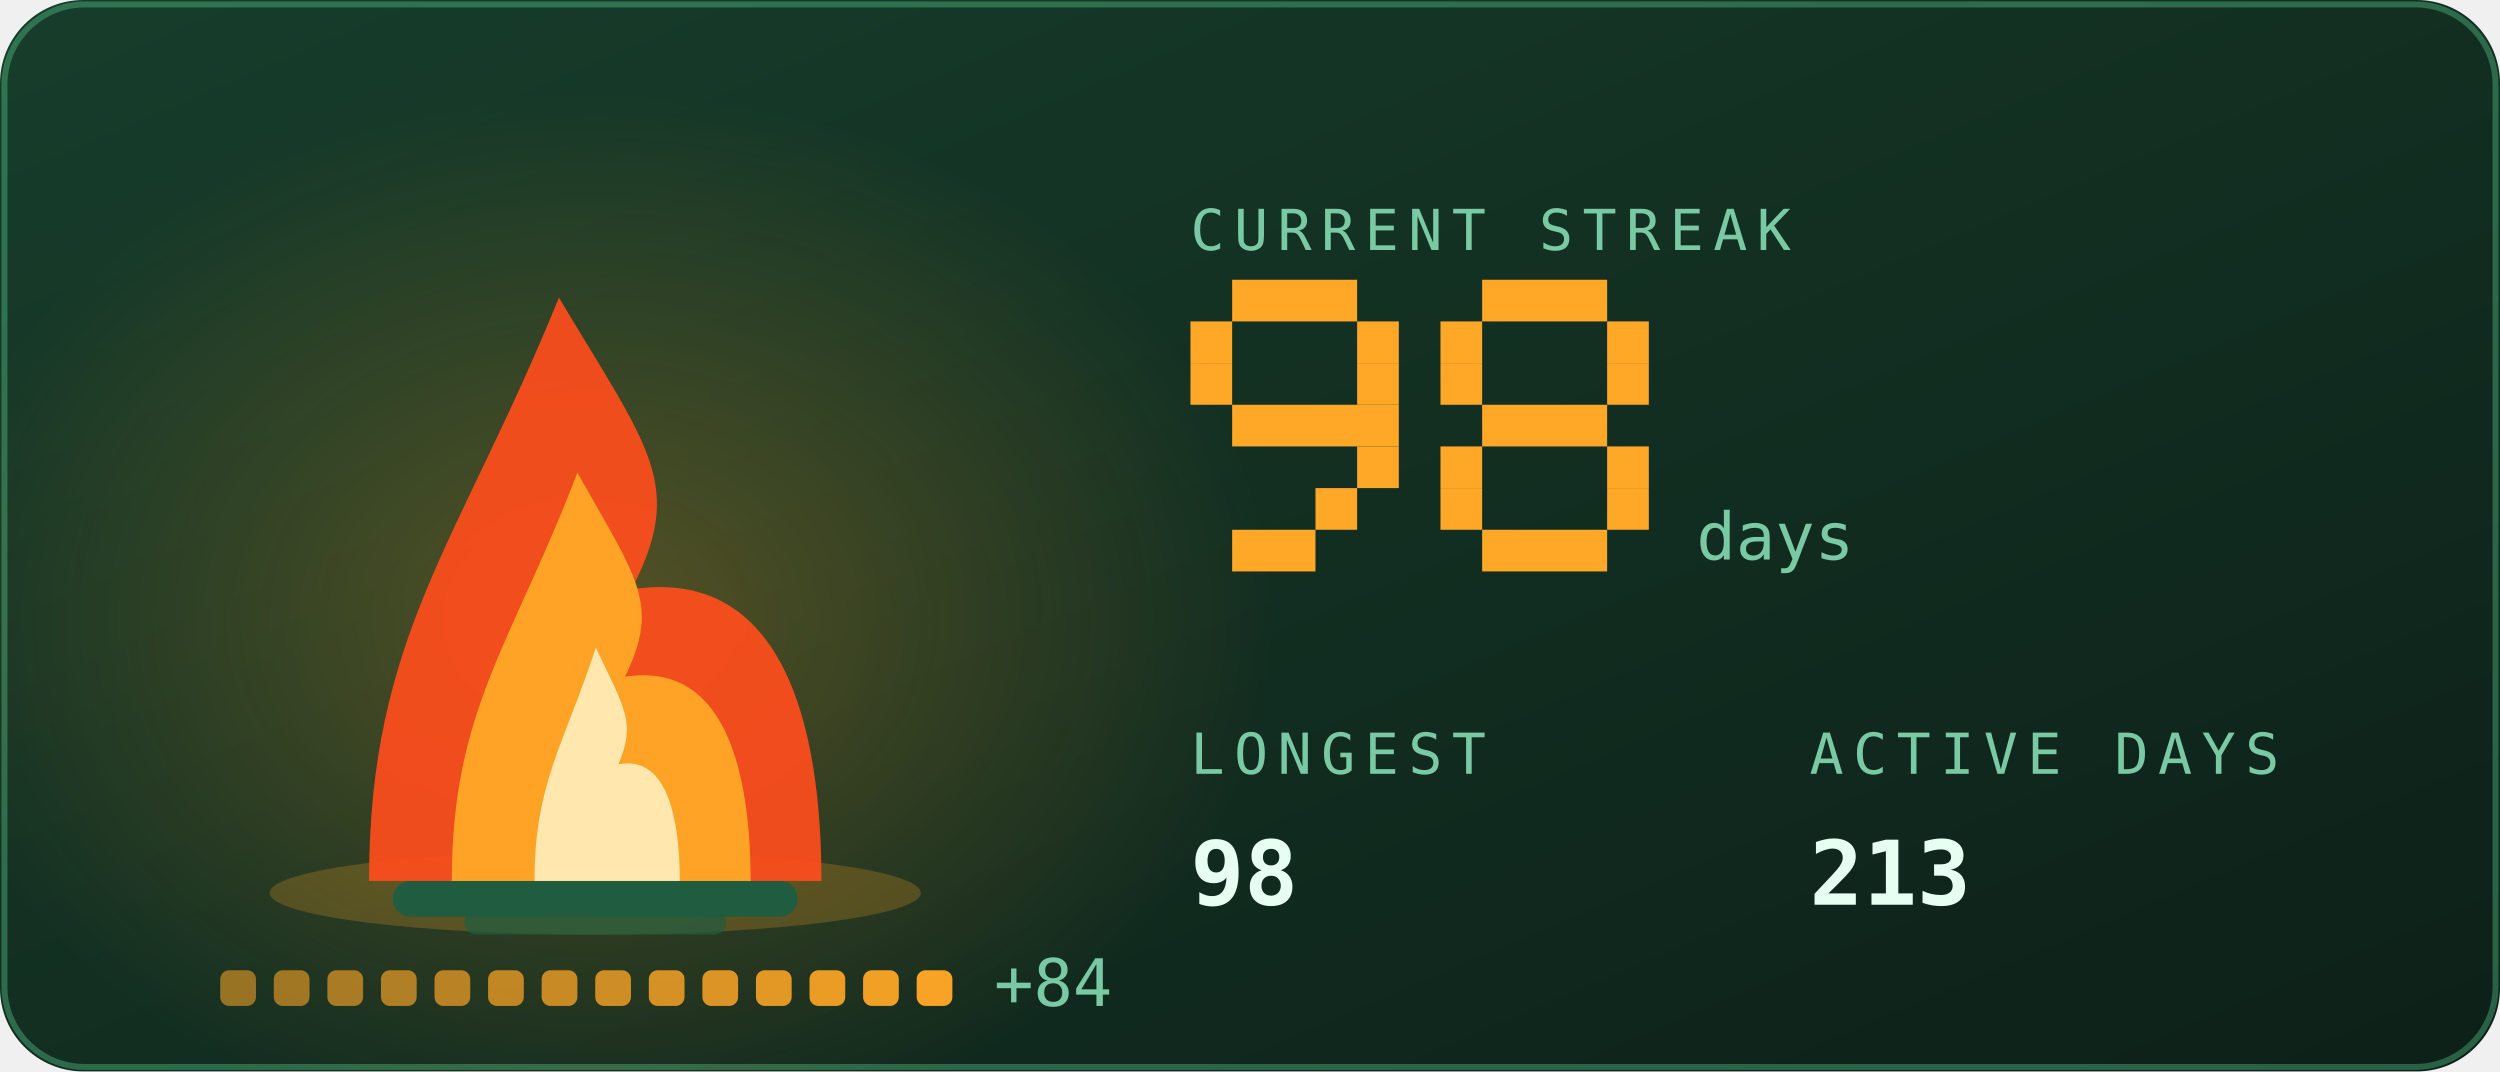
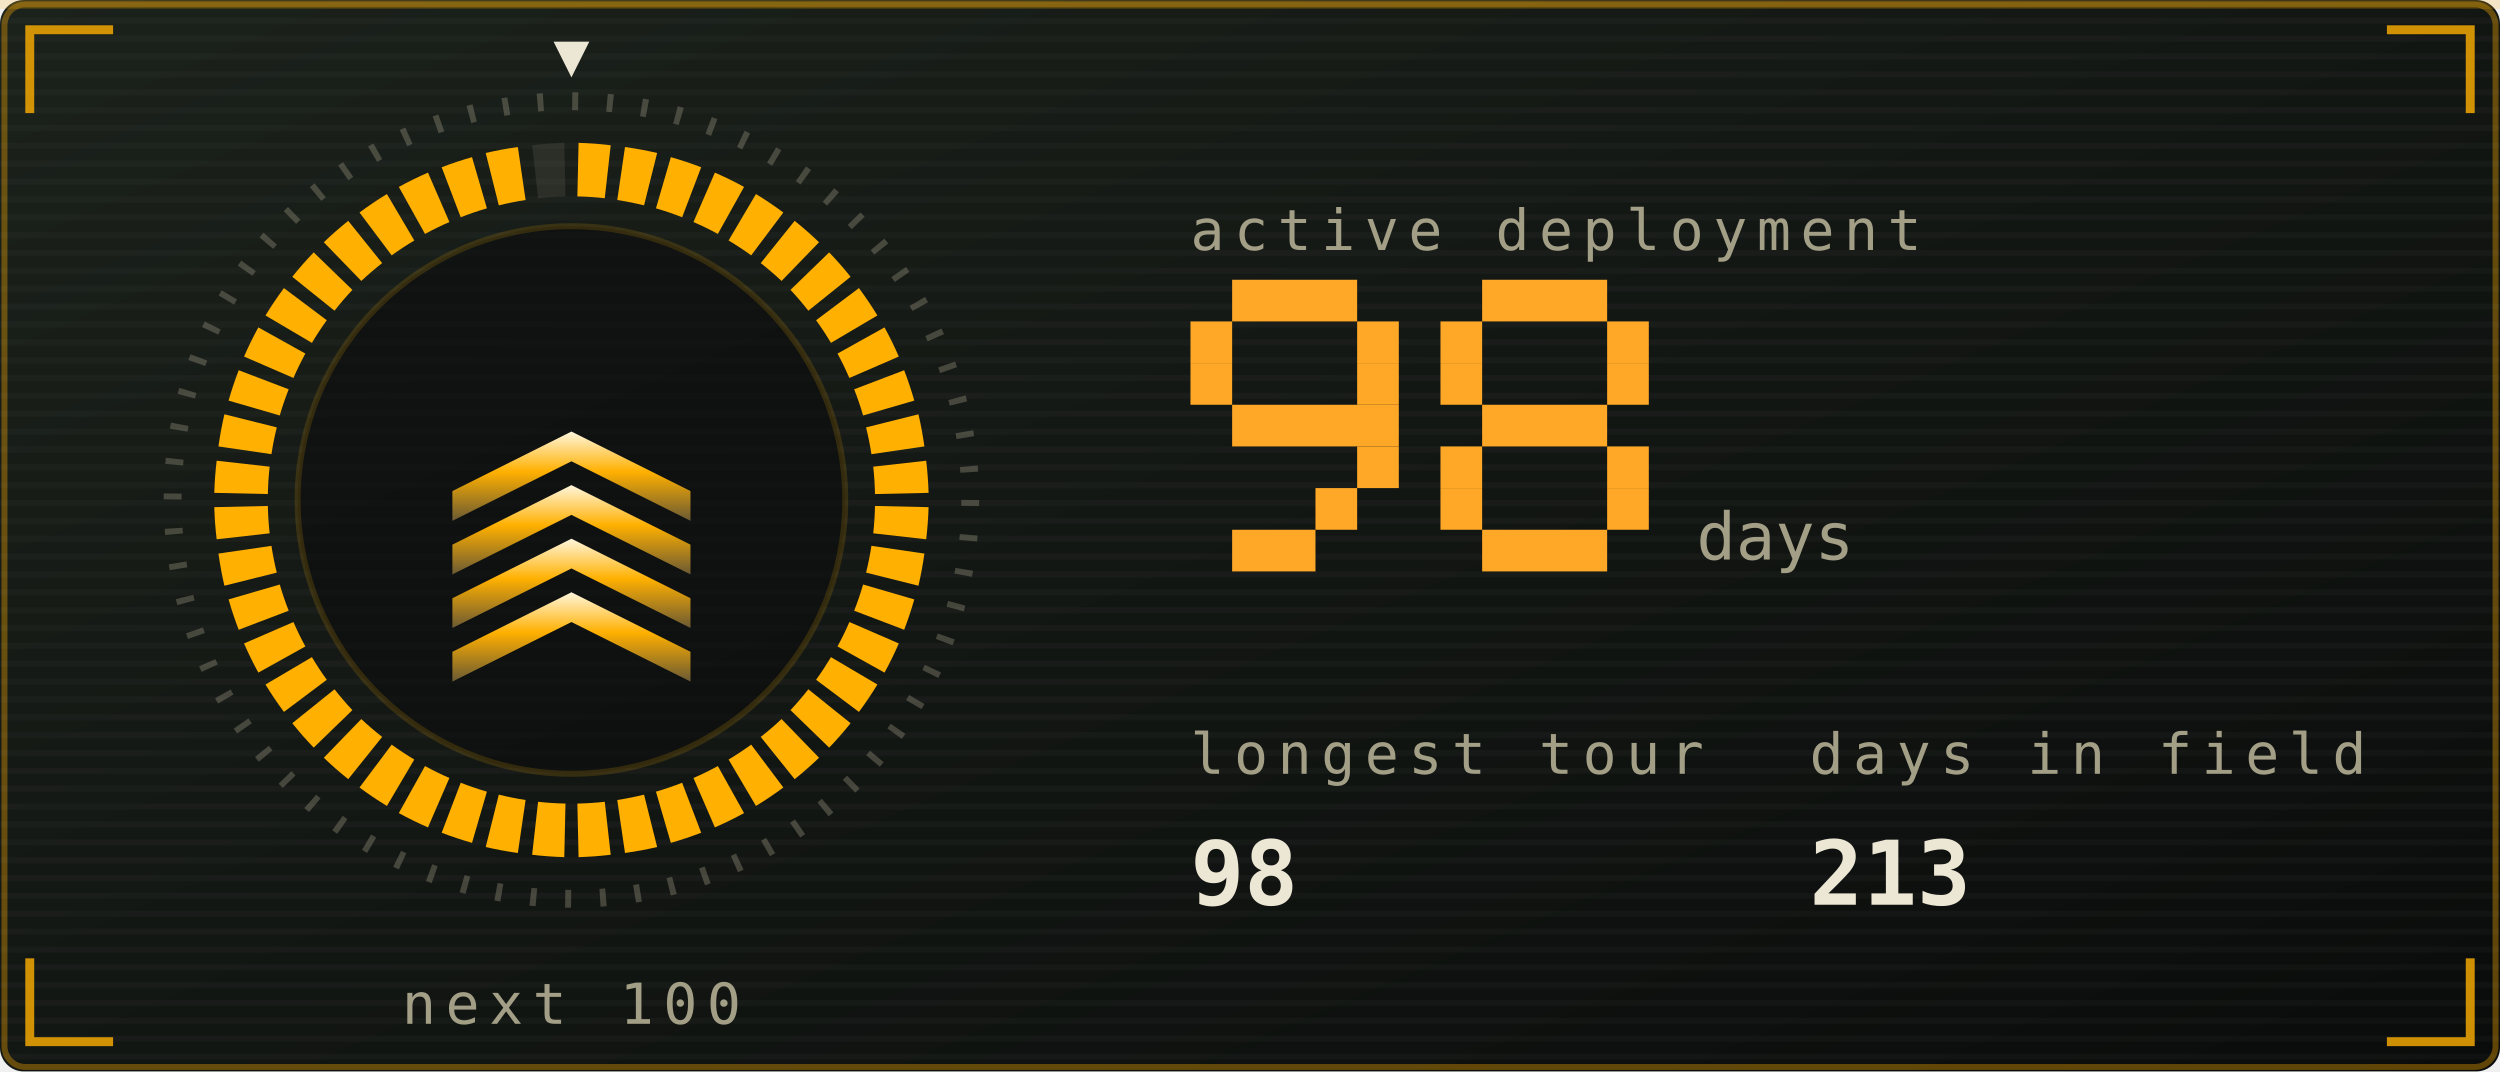
<svg xmlns="http://www.w3.org/2000/svg" viewBox="0 0 420 180" width="420" height="180" role="img" aria-labelledby="stkt stkd">
  <defs>
    <linearGradient id="stkbg" x1="0" y1="0" x2="1" y2="1">
-       <stop offset="0" stop-color="#173d2b" />
-       <stop offset="1" stop-color="#0d2018" />
+       <stop offset="0" stop-color="#1b211b" />
+       <stop offset="1" stop-color="#0a0c0b" />
    </linearGradient>
  </defs>
  <style>
    .mono{font-family:ui-monospace,SFMono-Regular,Menlo,Consolas,"DejaVu Sans Mono",monospace}
-     .lbl{font-size:9.5px;letter-spacing:1.6px;fill:#79c9a4}
-     .big{font-size:31px;font-weight:700;fill:#e6fff2}
-     .med{font-size:15px;font-weight:700;fill:#e6fff2}
-     .sm{font-size:11px;fill:#e6fff2}
-     .dim{font-size:11px;fill:#79c9a4}
+     .lbl{font-size:9.5px;letter-spacing:1.6px;fill:#a39f86}
+     .big{font-size:31px;font-weight:700;fill:#ece6d4}
+     .med{font-size:15px;font-weight:700;fill:#ece6d4}
+     .sm{font-size:11px;fill:#ece6d4}
+     .dim{font-size:11px;fill:#a39f86}
    
    .pulse{animation:pulse 3.4s ease-in-out infinite}
    @keyframes pulse{0%,100%{opacity:1}50%{opacity:.62}}
-     .fnum{font-size:11px;fill:#79c9a4}
+     .fnum{font-size:11px;fill:#a39f86}
+     
+     .sg{animation:seg .4s ease-out both}
+     .sw{animation:sweep 6s linear infinite;transform-origin:96px 84px}
+     @keyframes seg{from{opacity:0}to{opacity:1}}
+     @keyframes sweep{to{transform:rotate(360deg)}}
    
    .f1{animation:fl1 1.15s ease-in-out infinite;transform-box:fill-box;transform-origin:50% 100%}
    .f2{animation:fl2 0.87s ease-in-out infinite;transform-box:fill-box;transform-origin:50% 100%}
    .f3{animation:fl3 0.61s ease-in-out infinite;transform-box:fill-box;transform-origin:50% 100%}
    .em{animation:em 2.4s ease-out infinite}
    .coal{animation:coal 2.8s ease-in-out infinite}
    @keyframes fl1{0%,100%{transform:scale(1,1) translateX(0)}30%{transform:scale(.94,1.06) translateX(-1.5px)}65%{transform:scale(1.05,.95) translateX(1.5px)}}
    @keyframes fl2{0%,100%{transform:scale(1.03,.96) translateX(1px)}45%{transform:scale(.93,1.1) translateX(-2px)}}
    @keyframes fl3{0%,100%{transform:scale(1,1)}50%{transform:scale(.88,1.14)}}
    @keyframes em{0%{opacity:0;transform:translate(0,0)}15%{opacity:.9}100%{opacity:0;transform:translate(-6px,-34px)}}
    @keyframes coal{0%,100%{opacity:.5}50%{opacity:1}}
</style>
-   <rect width="420" height="180" rx="14" fill="url(#stkbg)" />
-   <rect x="0.75" y="0.75" width="418.5" height="178.5" rx="13.5" fill="none" stroke="#5fd99a" stroke-opacity="0.35" />
+   <rect width="420" height="180" rx="4" fill="url(#stkbg)" />
+   <rect x="0.75" y="0.75" width="418.5" height="178.5" rx="3.5" fill="none" stroke="#ffb000" stroke-opacity="0.35" />
  <defs>
-     <radialGradient id="stkGlow" cx="0.5" cy="0.5" r="0.5">
-       <stop offset="0" stop-color="#ffa726" stop-opacity="0.28" />
-       <stop offset="1" stop-color="#ffa726" stop-opacity="0" />
-     </radialGradient>
+     <pattern id="stkscan" width="4" height="3" patternUnits="userSpaceOnUse">
+       <rect width="4" height="1" fill="#ffffff" opacity="0.025" />
+     </pattern>
  </defs>
-   <ellipse cx="100" cy="103.9" rx="114.0" ry="88.2" fill="url(#stkGlow)" />
-   <ellipse cx="100" cy="150" rx="54.7" ry="7" fill="#ffa726" opacity="0.22" />
-   <rect x="66" y="148" width="68" height="6" rx="3" fill="#1f5c40" />
-   <rect x="78" y="153" width="44" height="4" rx="2" fill="#1f5c40" opacity="0.7" />
-   <g class="f1">
-     <path d="M62.0 148C62.0 106.8 77.2 91.2 93.9 50.0C109.1 75.5 115.2 81.4 106.1 99.0C131.9 95.1 138.0 122.5 138.0 148Z" fill="#ff4d1c" opacity="0.92" />
+   <rect width="420" height="180" rx="4" fill="url(#stkscan)" />
+   <rect x="0" y="0" width="420" height="1.5" fill="#ffb000" opacity="0.18">
+     <animate attributeName="y" values="0;180;180" keyTimes="0;0.6;1" dur="7s" repeatCount="indefinite" />
+   </rect>
+   <path d="M5 19V5H19M401 5H415V19M415 161V175H401M19 175H5V161" fill="none" stroke="#ffb000" stroke-width="1.5" stroke-opacity="0.8" />
+   <defs>
+     <linearGradient id="stkMetal" x1="0" y1="0" x2="0" y2="1">
+       <stop offset="0" stop-color="#fff6dc" />
+       <stop offset="0.45" stop-color="#ffb000" />
+       <stop offset="1" stop-color="#6b5a33" />
+     </linearGradient>
+   </defs>
+   <circle cx="96" cy="84" r="67" fill="none" stroke="#a39f86" stroke-opacity="0.35" stroke-width="3" stroke-dasharray="1 4.85" />
+   <path class="sg" style="animation-delay:0.00s" d="M97.2 24.0A60 60 0 0 1 102.6 24.4L101.6 33.3A51 51 0 0 0 97.0 33.0Z" fill="#ffb000" />
+   <path class="sg" style="animation-delay:0.02s" d="M105.0 24.7A60 60 0 0 1 110.4 25.7L108.2 34.5A51 51 0 0 0 103.7 33.6Z" fill="#ffb000" />
+   <path class="sg" style="animation-delay:0.04s" d="M112.7 26.4A60 60 0 0 1 117.8 28.1L114.6 36.5A51 51 0 0 0 110.2 35.0Z" fill="#ffb000" />
+   <path class="sg" style="animation-delay:0.06s" d="M120.1 29.0A60 60 0 0 1 125.0 31.4L120.6 39.3A51 51 0 0 0 116.5 37.3Z" fill="#ffb000" />
+   <path class="sg" style="animation-delay:0.08s" d="M127.0 32.6A60 60 0 0 1 131.6 35.7L126.2 42.9A51 51 0 0 0 122.4 40.4Z" fill="#ffb000" />
+   <path class="sg" style="animation-delay:0.10s" d="M133.5 37.1A60 60 0 0 1 137.6 40.7L131.3 47.2A51 51 0 0 0 127.8 44.2Z" fill="#ffb000" />
+   <path class="sg" style="animation-delay:0.12s" d="M139.3 42.4A60 60 0 0 1 142.9 46.5L135.8 52.2A51 51 0 0 0 132.8 48.7Z" fill="#ffb000" />
+   <path class="sg" style="animation-delay:0.14s" d="M144.3 48.4A60 60 0 0 1 147.4 53.0L139.6 57.6A51 51 0 0 0 137.1 53.8Z" fill="#ffb000" />
+   <path class="sg" style="animation-delay:0.16s" d="M148.6 55.0A60 60 0 0 1 151.0 59.9L142.7 63.5A51 51 0 0 0 140.7 59.4Z" fill="#ffb000" />
+   <path class="sg" style="animation-delay:0.18s" d="M151.9 62.2A60 60 0 0 1 153.6 67.3L145.0 69.8A51 51 0 0 0 143.5 65.4Z" fill="#ffb000" />
+   <path class="sg" style="animation-delay:0.20s" d="M154.3 69.6A60 60 0 0 1 155.3 75.0L146.4 76.3A51 51 0 0 0 145.5 71.8Z" fill="#ffb000" />
+   <path class="sg" style="animation-delay:0.22s" d="M155.6 77.4A60 60 0 0 1 156.0 82.8L147.0 83.0A51 51 0 0 0 146.7 78.4Z" fill="#ffb000" />
+   <path class="sg" style="animation-delay:0.24s" d="M156.0 85.2A60 60 0 0 1 155.6 90.6L146.7 89.6A51 51 0 0 0 147.0 85.0Z" fill="#ffb000" />
+   <path class="sg" style="animation-delay:0.26s" d="M155.3 93.0A60 60 0 0 1 154.3 98.4L145.5 96.2A51 51 0 0 0 146.4 91.7Z" fill="#ffb000" />
+   <path class="sg" style="animation-delay:0.28s" d="M153.6 100.7A60 60 0 0 1 151.9 105.8L143.5 102.6A51 51 0 0 0 145.0 98.2Z" fill="#ffb000" />
+   <path class="sg" style="animation-delay:0.30s" d="M151.0 108.1A60 60 0 0 1 148.6 113.0L140.7 108.6A51 51 0 0 0 142.7 104.5Z" fill="#ffb000" />
+   <path class="sg" style="animation-delay:0.32s" d="M147.4 115.0A60 60 0 0 1 144.3 119.6L137.1 114.2A51 51 0 0 0 139.6 110.4Z" fill="#ffb000" />
+   <path class="sg" style="animation-delay:0.34s" d="M142.9 121.5A60 60 0 0 1 139.3 125.6L132.8 119.3A51 51 0 0 0 135.8 115.8Z" fill="#ffb000" />
+   <path class="sg" style="animation-delay:0.36s" d="M137.6 127.3A60 60 0 0 1 133.5 130.9L127.8 123.8A51 51 0 0 0 131.3 120.8Z" fill="#ffb000" />
+   <path class="sg" style="animation-delay:0.38s" d="M131.6 132.3A60 60 0 0 1 127.0 135.4L122.4 127.6A51 51 0 0 0 126.2 125.1Z" fill="#ffb000" />
+   <path class="sg" style="animation-delay:0.40s" d="M125.0 136.6A60 60 0 0 1 120.1 139.0L116.5 130.7A51 51 0 0 0 120.6 128.7Z" fill="#ffb000" />
+   <path class="sg" style="animation-delay:0.42s" d="M117.8 139.9A60 60 0 0 1 112.7 141.6L110.2 133.0A51 51 0 0 0 114.6 131.5Z" fill="#ffb000" />
+   <path class="sg" style="animation-delay:0.44s" d="M110.4 142.3A60 60 0 0 1 105.0 143.3L103.7 134.4A51 51 0 0 0 108.2 133.5Z" fill="#ffb000" />
+   <path class="sg" style="animation-delay:0.46s" d="M102.6 143.6A60 60 0 0 1 97.2 144.0L97.0 135.0A51 51 0 0 0 101.6 134.7Z" fill="#ffb000" />
+   <path class="sg" style="animation-delay:0.48s" d="M94.8 144.0A60 60 0 0 1 89.4 143.6L90.4 134.7A51 51 0 0 0 95.0 135.0Z" fill="#ffb000" />
+   <path class="sg" style="animation-delay:0.50s" d="M87.0 143.3A60 60 0 0 1 81.6 142.3L83.8 133.5A51 51 0 0 0 88.3 134.4Z" fill="#ffb000" />
+   <path class="sg" style="animation-delay:0.52s" d="M79.3 141.6A60 60 0 0 1 74.2 139.9L77.4 131.5A51 51 0 0 0 81.8 133.0Z" fill="#ffb000" />
+   <path class="sg" style="animation-delay:0.54s" d="M71.9 139.0A60 60 0 0 1 67.0 136.6L71.4 128.7A51 51 0 0 0 75.5 130.7Z" fill="#ffb000" />
+   <path class="sg" style="animation-delay:0.56s" d="M65.0 135.4A60 60 0 0 1 60.4 132.3L65.8 125.1A51 51 0 0 0 69.6 127.6Z" fill="#ffb000" />
+   <path class="sg" style="animation-delay:0.58s" d="M58.5 130.9A60 60 0 0 1 54.4 127.3L60.7 120.8A51 51 0 0 0 64.2 123.8Z" fill="#ffb000" />
+   <path class="sg" style="animation-delay:0.60s" d="M52.7 125.6A60 60 0 0 1 49.1 121.5L56.2 115.8A51 51 0 0 0 59.2 119.3Z" fill="#ffb000" />
+   <path class="sg" style="animation-delay:0.62s" d="M47.7 119.6A60 60 0 0 1 44.6 115.0L52.4 110.4A51 51 0 0 0 54.9 114.2Z" fill="#ffb000" />
+   <path class="sg" style="animation-delay:0.64s" d="M43.4 113.0A60 60 0 0 1 41.0 108.1L49.3 104.5A51 51 0 0 0 51.3 108.6Z" fill="#ffb000" />
+   <path class="sg" style="animation-delay:0.66s" d="M40.1 105.8A60 60 0 0 1 38.4 100.7L47.0 98.2A51 51 0 0 0 48.5 102.6Z" fill="#ffb000" />
+   <path class="sg" style="animation-delay:0.68s" d="M37.7 98.4A60 60 0 0 1 36.7 93.0L45.6 91.7A51 51 0 0 0 46.5 96.2Z" fill="#ffb000" />
+   <path class="sg" style="animation-delay:0.70s" d="M36.4 90.6A60 60 0 0 1 36.0 85.2L45.0 85.0A51 51 0 0 0 45.3 89.6Z" fill="#ffb000" />
+   <path class="sg" style="animation-delay:0.72s" d="M36.0 82.8A60 60 0 0 1 36.4 77.4L45.3 78.4A51 51 0 0 0 45.0 83.0Z" fill="#ffb000" />
+   <path class="sg" style="animation-delay:0.74s" d="M36.7 75.0A60 60 0 0 1 37.7 69.6L46.5 71.8A51 51 0 0 0 45.6 76.3Z" fill="#ffb000" />
+   <path class="sg" style="animation-delay:0.76s" d="M38.4 67.3A60 60 0 0 1 40.1 62.2L48.5 65.4A51 51 0 0 0 47.0 69.8Z" fill="#ffb000" />
+   <path class="sg" style="animation-delay:0.78s" d="M41.0 59.9A60 60 0 0 1 43.4 55.0L51.3 59.4A51 51 0 0 0 49.3 63.5Z" fill="#ffb000" />
+   <path class="sg" style="animation-delay:0.80s" d="M44.6 53.0A60 60 0 0 1 47.7 48.4L54.9 53.8A51 51 0 0 0 52.4 57.6Z" fill="#ffb000" />
+   <path class="sg" style="animation-delay:0.82s" d="M49.1 46.5A60 60 0 0 1 52.7 42.4L59.2 48.7A51 51 0 0 0 56.2 52.2Z" fill="#ffb000" />
+   <path class="sg" style="animation-delay:0.84s" d="M54.4 40.7A60 60 0 0 1 58.5 37.1L64.2 44.2A51 51 0 0 0 60.7 47.2Z" fill="#ffb000" />
+   <path class="sg" style="animation-delay:0.86s" d="M60.4 35.7A60 60 0 0 1 65.0 32.6L69.6 40.4A51 51 0 0 0 65.8 42.9Z" fill="#ffb000" />
+   <path class="sg" style="animation-delay:0.88s" d="M67.0 31.4A60 60 0 0 1 71.9 29.0L75.5 37.3A51 51 0 0 0 71.4 39.3Z" fill="#ffb000" />
+   <path class="sg" style="animation-delay:0.90s" d="M74.2 28.1A60 60 0 0 1 79.3 26.4L81.8 35.0A51 51 0 0 0 77.4 36.5Z" fill="#ffb000" />
+   <path class="sg" style="animation-delay:0.92s" d="M81.6 25.7A60 60 0 0 1 87.0 24.7L88.3 33.6A51 51 0 0 0 83.8 34.5Z" fill="#ffb000" />
+   <path d="M89.4 24.4A60 60 0 0 1 94.8 24.0L95.0 33.0A51 51 0 0 0 90.4 33.3Z" fill="#a39f86" opacity="0.14" />
+   <g class="sw">
+     <path d="M96 13l-3 -6h6z" fill="#ece6d4" />
  </g>
-   <g class="f2">
-     <path d="M75.9 148C75.9 119.2 86.0 108.2 97.0 79.4C107.0 97.2 111.0 101.4 105.0 113.7C122.1 111.0 126.1 130.2 126.1 148Z" fill="#ffa726" opacity="0.95" />
-   </g>
-   <g class="f3">
-     <path d="M89.8 148C89.8 131.5 94.7 125.3 100.1 108.8C104.9 119.0 106.9 121.3 103.9 128.4C112.2 126.8 114.2 137.8 114.2 148Z" fill="#fff3c4" opacity="0.85" />
-   </g>
-   <rect class="em" style="animation-delay:0.0s" x="88" y="46" width="3" height="3" fill="#ffa726" opacity="0" />
-   <rect class="em" style="animation-delay:0.8s" x="101" y="46" width="3" height="3" fill="#ffa726" opacity="0" />
-   <rect class="em" style="animation-delay:1.6s" x="114" y="46" width="3" height="3" fill="#ffa726" opacity="0" />
-   <rect x="37.0" y="163" width="6" height="6" rx="1.5" fill="#ffa726" opacity="0.55" class="coal" style="animation-delay:0.00s" />
-   <rect x="46.0" y="163" width="6" height="6" rx="1.5" fill="#ffa726" opacity="0.582" class="coal" style="animation-delay:0.18s" />
-   <rect x="55.0" y="163" width="6" height="6" rx="1.5" fill="#ffa726" opacity="0.614" class="coal" style="animation-delay:0.36s" />
-   <rect x="64.0" y="163" width="6" height="6" rx="1.5" fill="#ffa726" opacity="0.646" class="coal" style="animation-delay:0.54s" />
-   <rect x="73.0" y="163" width="6" height="6" rx="1.5" fill="#ffa726" opacity="0.679" class="coal" style="animation-delay:0.72s" />
-   <rect x="82.0" y="163" width="6" height="6" rx="1.5" fill="#ffa726" opacity="0.711" class="coal" style="animation-delay:0.90s" />
-   <rect x="91.0" y="163" width="6" height="6" rx="1.5" fill="#ffa726" opacity="0.743" class="coal" style="animation-delay:1.08s" />
-   <rect x="100.0" y="163" width="6" height="6" rx="1.5" fill="#ffa726" opacity="0.775" class="coal" style="animation-delay:1.26s" />
-   <rect x="109.0" y="163" width="6" height="6" rx="1.5" fill="#ffa726" opacity="0.807" class="coal" style="animation-delay:1.44s" />
-   <rect x="118.0" y="163" width="6" height="6" rx="1.5" fill="#ffa726" opacity="0.839" class="coal" style="animation-delay:1.62s" />
-   <rect x="127.0" y="163" width="6" height="6" rx="1.5" fill="#ffa726" opacity="0.871" class="coal" style="animation-delay:1.80s" />
-   <rect x="136.0" y="163" width="6" height="6" rx="1.5" fill="#ffa726" opacity="0.904" class="coal" style="animation-delay:1.98s" />
-   <rect x="145.0" y="163" width="6" height="6" rx="1.5" fill="#ffa726" opacity="0.936" class="coal" style="animation-delay:2.16s" />
-   <rect x="154.0" y="163" width="6" height="6" rx="1.5" fill="#ffa726" opacity="0.968" class="coal" style="animation-delay:2.34s" />
-   <text class="mono dim" x="167.0" y="169" font-size="9">+84</text>
-   <text class="mono lbl" x="200" y="42">CURRENT STREAK</text>
+   <circle cx="96" cy="84" r="46" fill="#0a0c0b" opacity="0.6" stroke="#ffb000" stroke-opacity="0.25" />
+   <path d="M76 109.5l20 -10l20 10v5l-20 -10l-20 10z" fill="url(#stkMetal)" opacity="1" />
+   <path d="M76 100.5l20 -10l20 10v5l-20 -10l-20 10z" fill="url(#stkMetal)" opacity="1" />
+   <path d="M76 91.5l20 -10l20 10v5l-20 -10l-20 10z" fill="url(#stkMetal)" opacity="1" />
+   <path d="M76 82.5l20 -10l20 10v5l-20 -10l-20 10z" fill="url(#stkMetal)" opacity="1" />
+   <text class="mono lbl" x="96" y="172" text-anchor="middle">next 100</text>
+   <text class="mono lbl" x="200" y="42">active deployment</text>
  <rect x="207" y="47" width="21" height="7" fill="#ffa726" />
  <rect x="200" y="54" width="7" height="7" fill="#ffa726" />
  <rect x="228" y="54" width="7" height="7" fill="#ffa726" />
  <rect x="200" y="61" width="7" height="7" fill="#ffa726" />
  <rect x="228" y="61" width="7" height="7" fill="#ffa726" />
  <rect x="207" y="68" width="28" height="7" fill="#ffa726" />
  <rect x="228" y="75" width="7" height="7" fill="#ffa726" />
  <rect x="221" y="82" width="7" height="7" fill="#ffa726" />
  <rect x="207" y="89" width="14" height="7" fill="#ffa726" />
  <rect x="249" y="47" width="21" height="7" fill="#ffa726" />
  <rect x="242" y="54" width="7" height="7" fill="#ffa726" />
  <rect x="270" y="54" width="7" height="7" fill="#ffa726" />
  <rect x="242" y="61" width="7" height="7" fill="#ffa726" />
  <rect x="270" y="61" width="7" height="7" fill="#ffa726" />
  <rect x="249" y="68" width="21" height="7" fill="#ffa726" />
  <rect x="242" y="75" width="7" height="7" fill="#ffa726" />
  <rect x="270" y="75" width="7" height="7" fill="#ffa726" />
  <rect x="242" y="82" width="7" height="7" fill="#ffa726" />
  <rect x="270" y="82" width="7" height="7" fill="#ffa726" />
  <rect x="249" y="89" width="21" height="7" fill="#ffa726" />
  <text class="mono fnum" x="285" y="94">days</text>
-   <text class="mono lbl" x="200" y="130">LONGEST</text>
+   <text class="mono lbl" x="200" y="130">longest tour</text>
  <text class="mono med" x="200" y="152">98</text>
-   <text class="mono lbl" x="304" y="130">ACTIVE DAYS</text>
+   <text class="mono lbl" x="304" y="130">days in field</text>
  <text class="mono med" x="304" y="152">213</text>
</svg>
